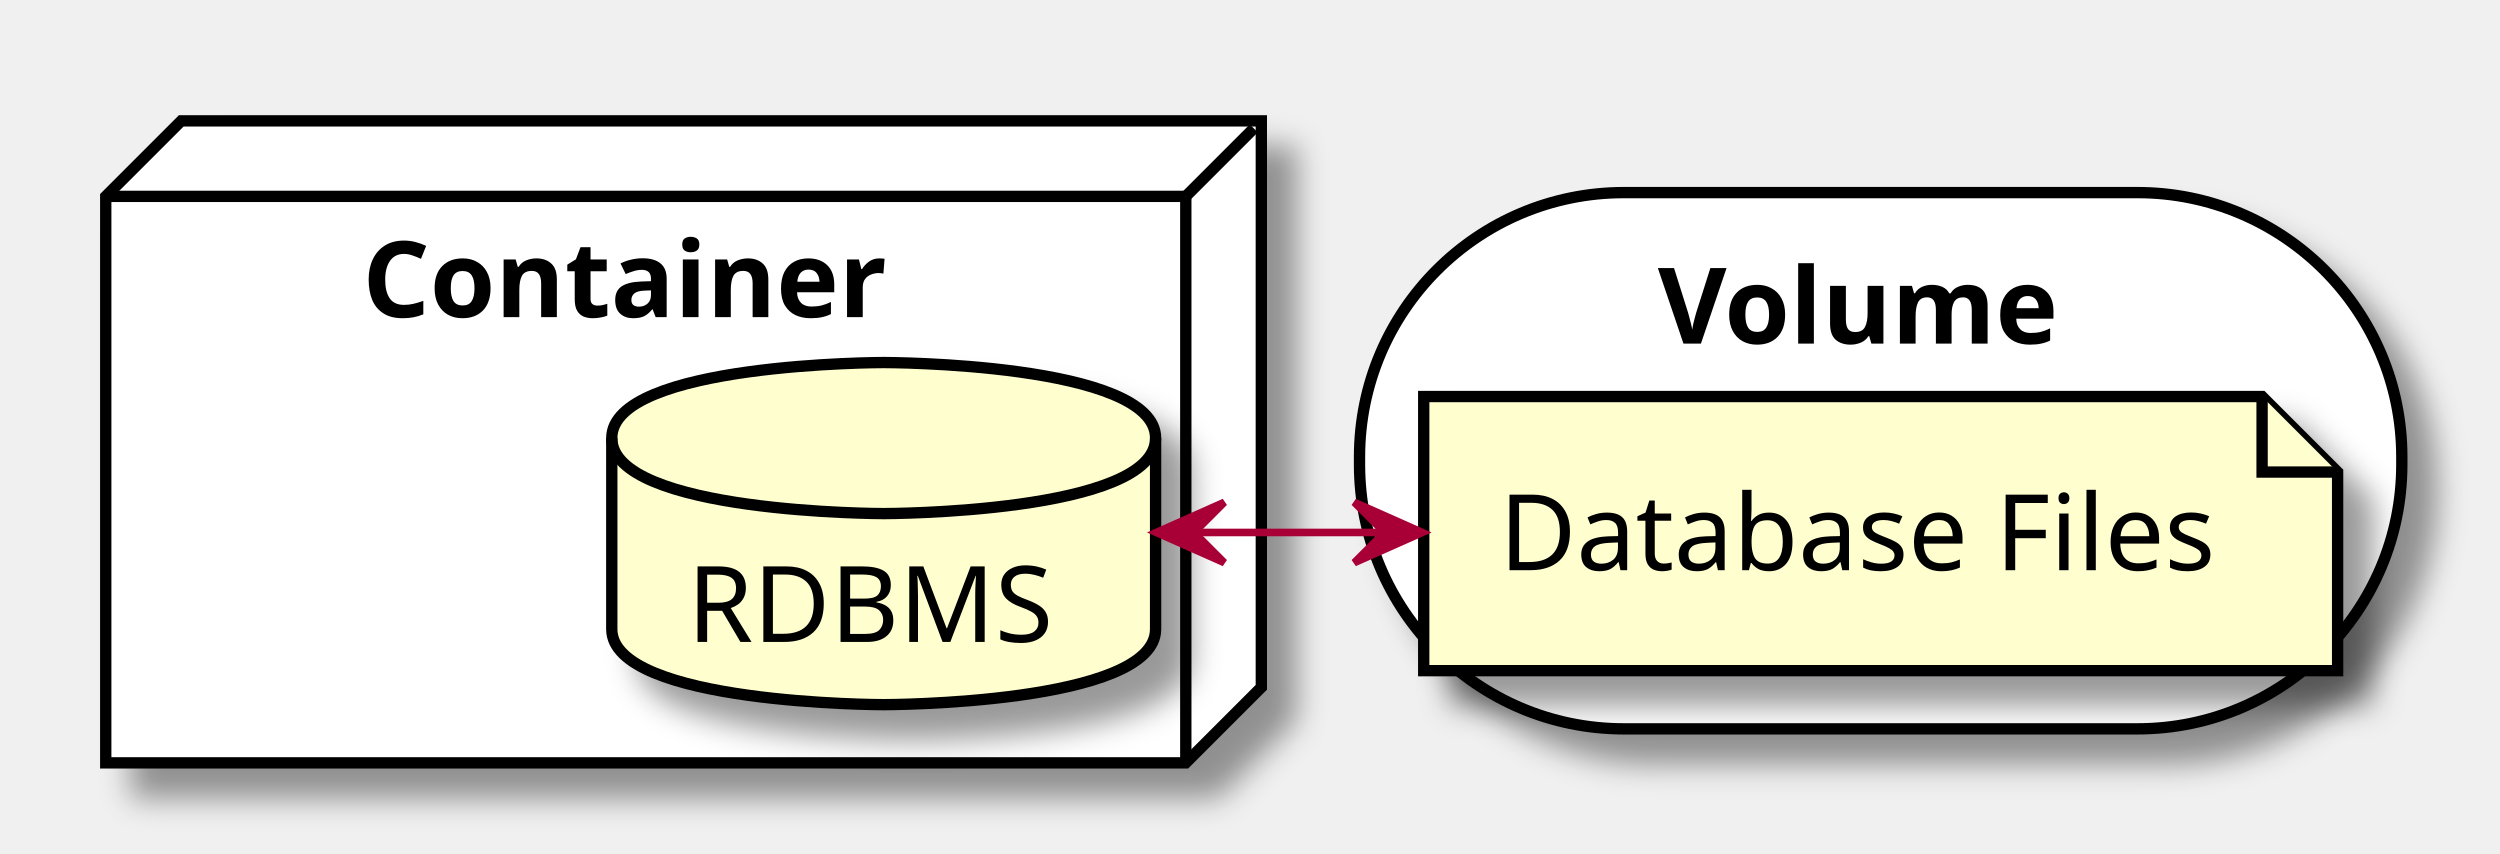
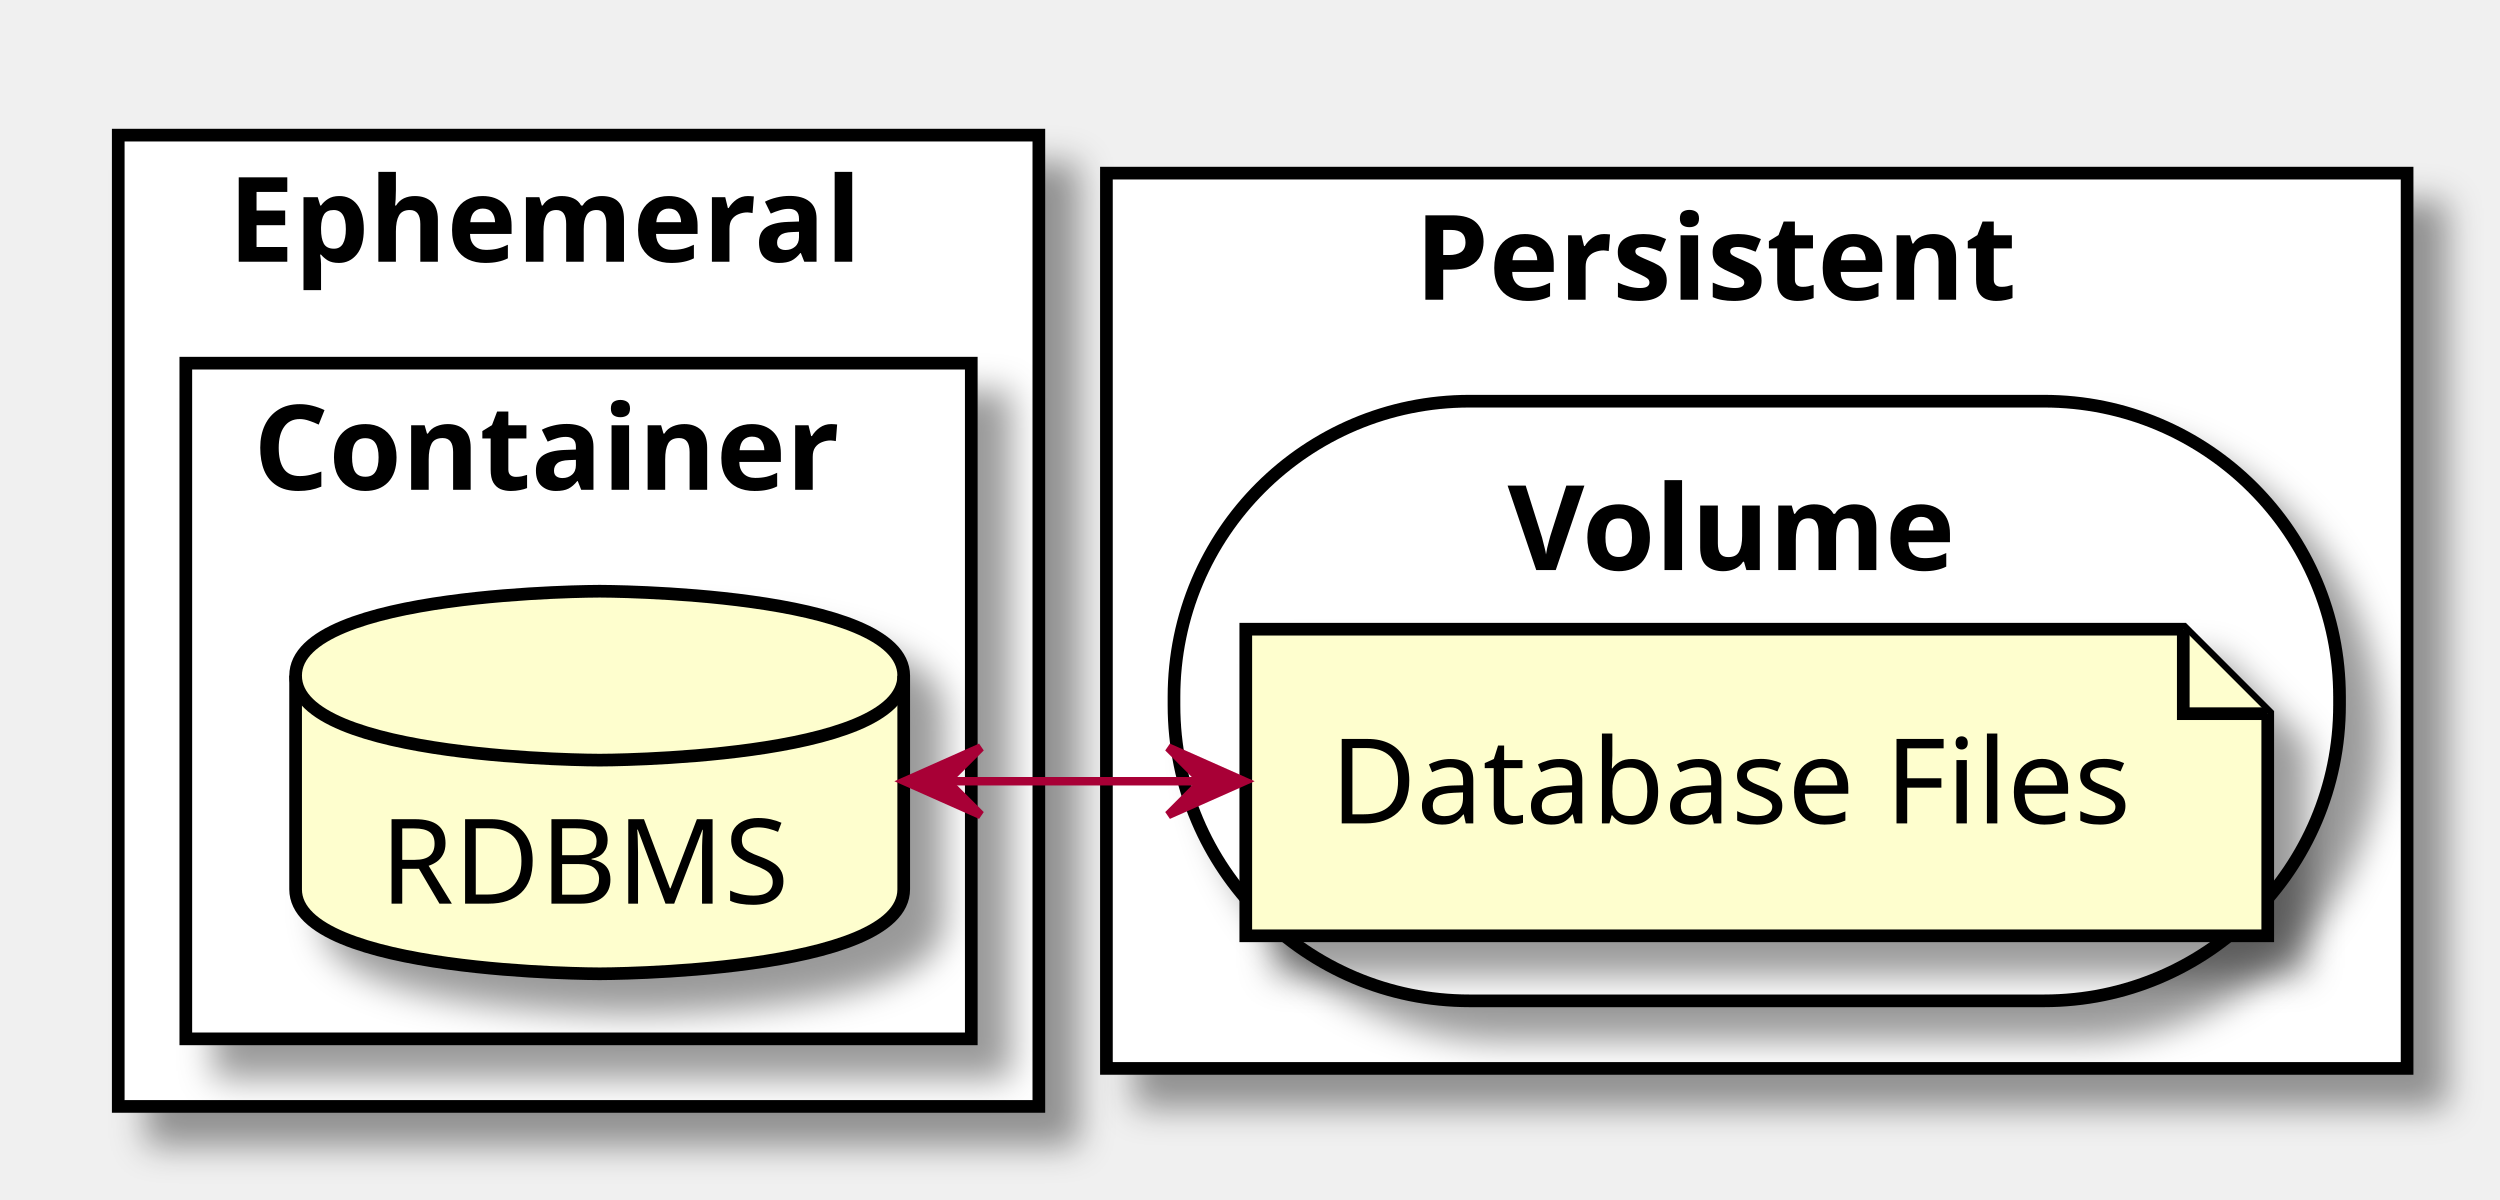
- <svg xmlns="http://www.w3.org/2000/svg" contentScriptType="application/ecmascript" contentStyleType="text/css" height="113px" preserveAspectRatio="none" style="width:331px;height:113px;" version="1.1" viewBox="0 0 331 113" width="331px" zoomAndPan="magnify">
+ <svg xmlns="http://www.w3.org/2000/svg" contentScriptType="application/ecmascript" contentStyleType="text/css" height="142px" preserveAspectRatio="none" style="width:296px;height:142px;" version="1.1" viewBox="0 0 296 142" width="296px" zoomAndPan="magnify">
  <defs>
-     <filter height="300%" id="fxw2ikuk0o1qx" width="300%" x="-1" y="-1">
+     <filter height="300%" id="f1najb9l5co4jo" width="300%" x="-1" y="-1">
      <feGaussianBlur result="blurOut" stdDeviation="2.0" />
      <feColorMatrix in="blurOut" result="blurOut2" type="matrix" values="0 0 0 0 0 0 0 0 0 0 0 0 0 0 0 0 0 0 .4 0" />
      <feOffset dx="4.0" dy="4.0" in="blurOut2" result="blurOut3" />
      <feBlend in="SourceGraphic" in2="blurOut3" mode="normal" />
    </filter>
  </defs>
  <g>
-     <rect fill="#FFFFFF" filter="url(#fxw2ikuk0o1qx)" height="71" rx="35" ry="35" style="stroke: #000000; stroke-width: 1.5;" width="138" x="180" y="25.5" />
-     <text fill="#000000" font-family="sans-serif" font-size="14" font-weight="bold" lengthAdjust="spacingAndGlyphs" textLength="59" x="219.5" y="45.495">Volume</text>
-     <polygon fill="#FFFFFF" filter="url(#fxw2ikuk0o1qx)" points="14,26,24,16,167,16,167,91,157,101,14,101,14,26" style="stroke: #000000; stroke-width: 1.5;" />
-     <line style="stroke: #000000; stroke-width: 1.5;" x1="157" x2="166" y1="26" y2="17" />
-     <line style="stroke: #000000; stroke-width: 1.5;" x1="14" x2="157" y1="26" y2="26" />
-     <line style="stroke: #000000; stroke-width: 1.5;" x1="157" x2="157" y1="26" y2="101" />
-     <text fill="#000000" font-family="sans-serif" font-size="14" font-weight="bold" lengthAdjust="spacingAndGlyphs" textLength="77" x="48" y="41.995">Container</text>
-     <polygon fill="#FEFECE" filter="url(#fxw2ikuk0o1qx)" points="188.5,52.5,188.5,88.797,309.5,88.797,309.5,62.5,299.5,52.5,188.5,52.5" style="stroke: #000000; stroke-width: 1.5;" />
-     <path d="M299.5,52.5 L299.5,62.5 L309.5,62.5 " fill="#FEFECE" style="stroke: #000000; stroke-width: 1.5;" />
-     <text fill="#000000" font-family="sans-serif" font-size="14" lengthAdjust="spacingAndGlyphs" textLength="101" x="198.5" y="75.495">Database Files</text>
-     <path d="M81,58 C81,48 117,48 117,48 C117,48 153,48 153,58 L153,83.297 C153,93.297 117,93.297 117,93.297 C117,93.297 81,93.297 81,83.297 L81,58 " fill="#FEFECE" filter="url(#fxw2ikuk0o1qx)" style="stroke: #000000; stroke-width: 1.5;" />
-     <path d="M81,58 C81,68 117,68 117,68 C117,68 153,68 153,58 " fill="none" style="stroke: #000000; stroke-width: 1.5;" />
-     <text fill="#000000" font-family="sans-serif" font-size="14" lengthAdjust="spacingAndGlyphs" textLength="52" x="91" y="84.995">RDBMS</text>
-     <path d="M158.321,70.5 C166.599,70.5 174.877,70.5 183.155,70.5 " fill="none" id="RDBMS-dbfiles" style="stroke: #A80036; stroke-width: 1.0;" />
-     <polygon fill="#A80036" points="188.309,70.5,179.309,66.5,183.309,70.5,179.309,74.5,188.309,70.5" style="stroke: #A80036; stroke-width: 1.0;" />
-     <polygon fill="#A80036" points="153.094,70.5,162.094,74.5,158.094,70.5,162.094,66.5,153.094,70.5" style="stroke: #A80036; stroke-width: 1.0;" />
+     <rect fill="#FFFFFF" filter="url(#f1najb9l5co4jo)" height="106" style="stroke: #000000; stroke-width: 1.5;" width="154" x="131" y="20.5" />
+     <text fill="#000000" font-family="sans-serif" font-size="14" font-weight="bold" lengthAdjust="spacingAndGlyphs" textLength="81" x="167.5" y="35.495">Persistent</text>
+     <rect fill="#FFFFFF" filter="url(#f1najb9l5co4jo)" height="71" rx="35" ry="35" style="stroke: #000000; stroke-width: 1.5;" width="138" x="139" y="47.5" />
+     <text fill="#000000" font-family="sans-serif" font-size="14" font-weight="bold" lengthAdjust="spacingAndGlyphs" textLength="59" x="178.5" y="67.495">Volume</text>
+     <rect fill="#FFFFFF" filter="url(#f1najb9l5co4jo)" height="115" style="stroke: #000000; stroke-width: 1.5;" width="109" x="14" y="16" />
+     <text fill="#000000" font-family="sans-serif" font-size="14" font-weight="bold" lengthAdjust="spacingAndGlyphs" textLength="83" x="27" y="30.995">Ephemeral</text>
+     <rect fill="#FFFFFF" filter="url(#f1najb9l5co4jo)" height="80" style="stroke: #000000; stroke-width: 1.5;" width="93" x="22" y="43" />
+     <text fill="#000000" font-family="sans-serif" font-size="14" font-weight="bold" lengthAdjust="spacingAndGlyphs" textLength="77" x="30" y="57.995">Container</text>
+     <polygon fill="#FEFECE" filter="url(#f1najb9l5co4jo)" points="147.5,74.5,147.5,110.797,268.5,110.797,268.5,84.5,258.5,74.5,147.5,74.5" style="stroke: #000000; stroke-width: 1.5;" />
+     <path d="M258.5,74.5 L258.5,84.5 L268.5,84.5 " fill="#FEFECE" style="stroke: #000000; stroke-width: 1.5;" />
+     <text fill="#000000" font-family="sans-serif" font-size="14" lengthAdjust="spacingAndGlyphs" textLength="101" x="157.5" y="97.495">Database Files</text>
+     <path d="M35,80 C35,70 71,70 71,70 C71,70 107,70 107,80 L107,105.297 C107,115.297 71,115.297 71,115.297 C71,115.297 35,115.297 35,105.297 L35,80 " fill="#FEFECE" filter="url(#f1najb9l5co4jo)" style="stroke: #000000; stroke-width: 1.5;" />
+     <path d="M35,80 C35,90 71,90 71,90 C71,90 107,90 107,80 " fill="none" style="stroke: #000000; stroke-width: 1.5;" />
+     <text fill="#000000" font-family="sans-serif" font-size="14" lengthAdjust="spacingAndGlyphs" textLength="52" x="45" y="106.995">RDBMS</text>
+     <path d="M112.147,92.5 C122.13,92.5 132.113,92.5 142.096,92.5 " fill="none" id="RDBMS-dbfiles" style="stroke: #A80036; stroke-width: 1.0;" />
+     <polygon fill="#A80036" points="147.316,92.5,138.316,88.5,142.316,92.5,138.316,96.5,147.316,92.5" style="stroke: #A80036; stroke-width: 1.0;" />
+     <polygon fill="#A80036" points="107.123,92.5,116.123,96.5,112.123,92.5,116.123,88.5,107.123,92.5" style="stroke: #A80036; stroke-width: 1.0;" />
  </g>
</svg>
